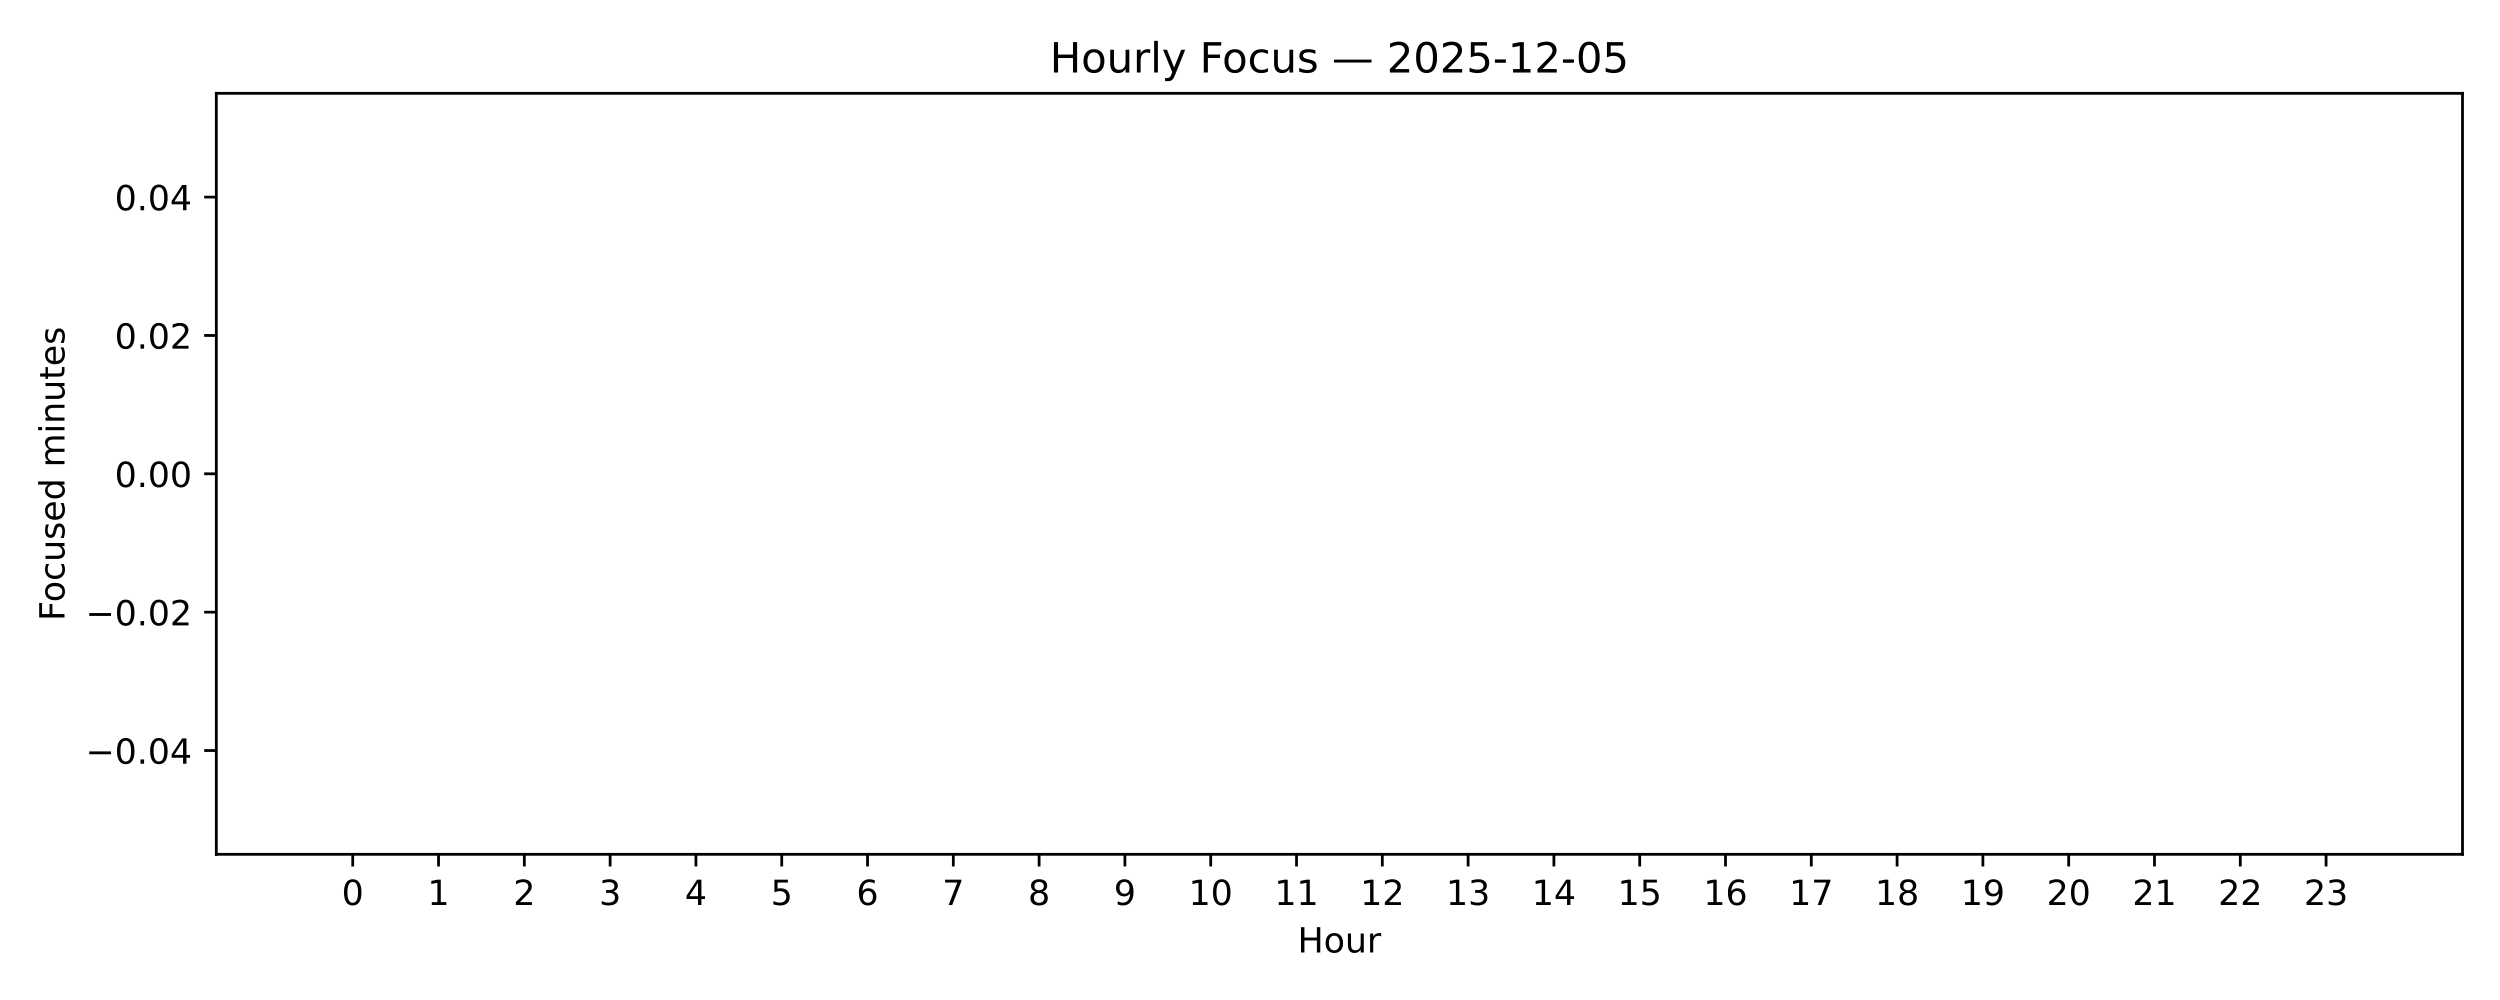
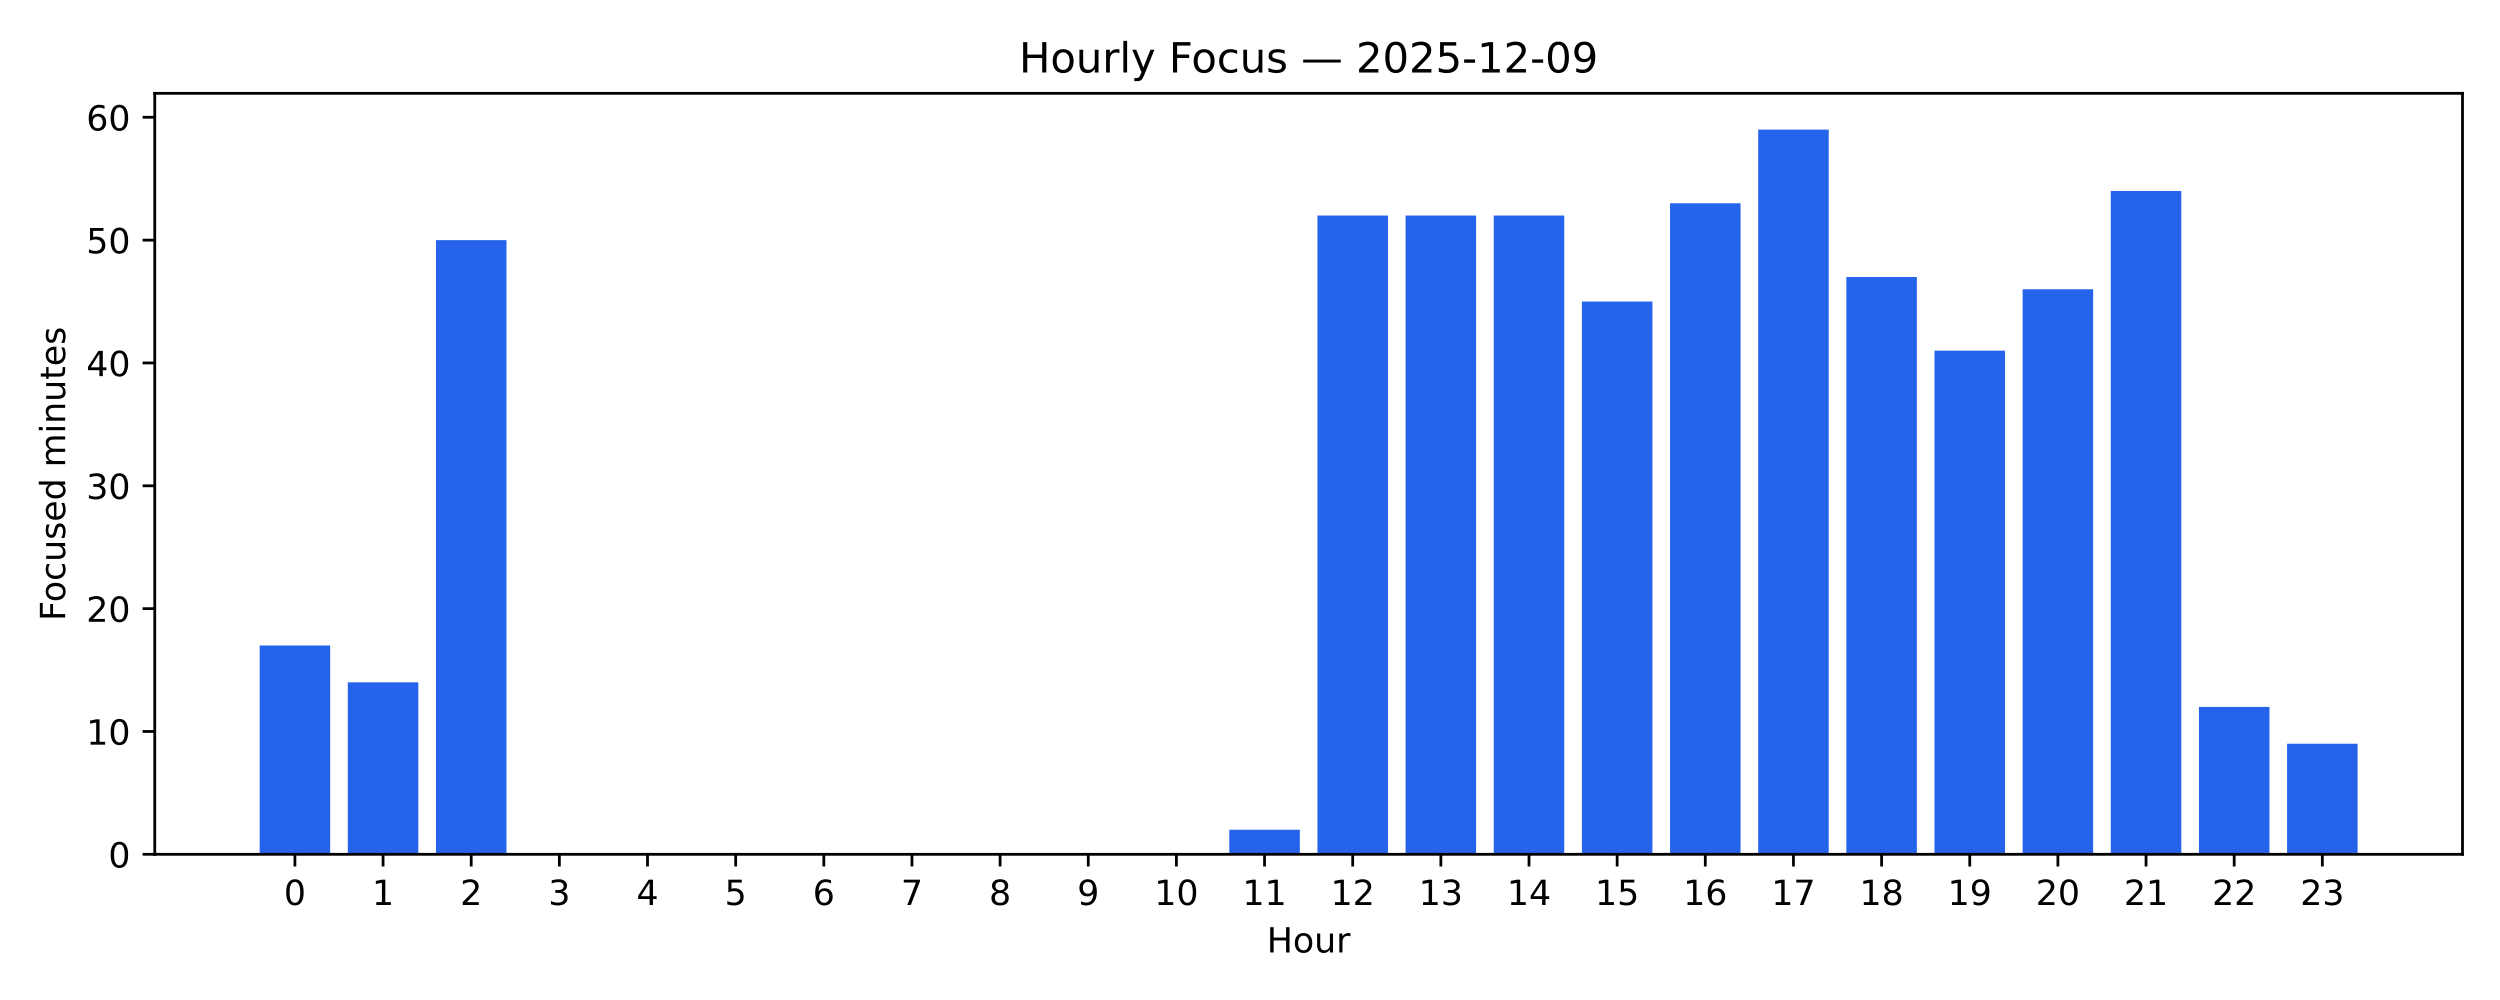
<svg xmlns="http://www.w3.org/2000/svg" xmlns:xlink="http://www.w3.org/1999/xlink" width="720pt" height="288pt" viewBox="0 0 720 288" version="1.1">
  <defs>
    <style type="text/css">*{stroke-linejoin: round; stroke-linecap: butt}</style>
  </defs>
  <g id="figure_1">
    <g id="patch_1">
      <path d="M 0 288  L 720 288  L 720 0  L 0 0  z " style="fill: #ffffff" />
    </g>
    <g id="axes_1">
      <g id="patch_2">
-         <path d="M 62.3 246.04  L 709.2 246.04  L 709.2 26.88  L 62.3 26.88  z " style="fill: #ffffff" />
+         <path d="M 44.57 246.04  L 709.2 246.04  L 709.2 26.88  L 44.57 26.88  z " style="fill: #ffffff" />
      </g>
      <g id="patch_3">
-         <path d="M 91.705 136.46  L 111.472 136.46  L 111.472 136.46  L 91.705 136.46  z " clip-path="url(#p90ff93990b)" style="fill: #2563eb" />
+         <path d="M 74.78 246.04  L 95.09 246.04  L 95.09 185.899  L 74.78 185.899  z " clip-path="url(#pcf229ad922)" style="fill: #2563eb" />
      </g>
      <g id="patch_4">
-         <path d="M 116.414 136.46  L 136.182 136.46  L 136.182 136.46  L 116.414 136.46  z " clip-path="url(#p90ff93990b)" style="fill: #2563eb" />
+         <path d="M 100.167 246.04  L 120.477 246.04  L 120.477 196.512  L 100.167 196.512  z " clip-path="url(#pcf229ad922)" style="fill: #2563eb" />
      </g>
      <g id="patch_5">
-         <path d="M 141.124 136.46  L 160.892 136.46  L 160.892 136.46  L 141.124 136.46  z " clip-path="url(#p90ff93990b)" style="fill: #2563eb" />
+         <path d="M 125.554 246.04  L 145.864 246.04  L 145.864 69.155  L 125.554 69.155  z " clip-path="url(#pcf229ad922)" style="fill: #2563eb" />
      </g>
      <g id="patch_6">
-         <path d="M 165.834 136.46  L 185.601 136.46  L 185.601 136.46  L 165.834 136.46  z " clip-path="url(#p90ff93990b)" style="fill: #2563eb" />
+         <path d="M 150.941 246.04  L 171.251 246.04  L 171.251 246.04  L 150.941 246.04  z " clip-path="url(#pcf229ad922)" style="fill: #2563eb" />
      </g>
      <g id="patch_7">
-         <path d="M 190.543 136.46  L 210.311 136.46  L 210.311 136.46  L 190.543 136.46  z " clip-path="url(#p90ff93990b)" style="fill: #2563eb" />
+         <path d="M 176.328 246.04  L 196.638 246.04  L 196.638 246.04  L 176.328 246.04  z " clip-path="url(#pcf229ad922)" style="fill: #2563eb" />
      </g>
      <g id="patch_8">
-         <path d="M 215.253 136.46  L 235.021 136.46  L 235.021 136.46  L 215.253 136.46  z " clip-path="url(#p90ff93990b)" style="fill: #2563eb" />
+         <path d="M 201.715 246.04  L 222.025 246.04  L 222.025 246.04  L 201.715 246.04  z " clip-path="url(#pcf229ad922)" style="fill: #2563eb" />
      </g>
      <g id="patch_9">
-         <path d="M 239.963 136.46  L 259.731 136.46  L 259.731 136.46  L 239.963 136.46  z " clip-path="url(#p90ff93990b)" style="fill: #2563eb" />
+         <path d="M 227.102 246.04  L 247.412 246.04  L 247.412 246.04  L 227.102 246.04  z " clip-path="url(#pcf229ad922)" style="fill: #2563eb" />
      </g>
      <g id="patch_10">
-         <path d="M 264.672 136.46  L 284.44 136.46  L 284.44 136.46  L 264.672 136.46  z " clip-path="url(#p90ff93990b)" style="fill: #2563eb" />
+         <path d="M 252.489 246.04  L 272.799 246.04  L 272.799 246.04  L 252.489 246.04  z " clip-path="url(#pcf229ad922)" style="fill: #2563eb" />
      </g>
      <g id="patch_11">
-         <path d="M 289.382 136.46  L 309.15 136.46  L 309.15 136.46  L 289.382 136.46  z " clip-path="url(#p90ff93990b)" style="fill: #2563eb" />
+         <path d="M 277.876 246.04  L 298.185 246.04  L 298.185 246.04  L 277.876 246.04  z " clip-path="url(#pcf229ad922)" style="fill: #2563eb" />
      </g>
      <g id="patch_12">
-         <path d="M 314.092 136.46  L 333.86 136.46  L 333.86 136.46  L 314.092 136.46  z " clip-path="url(#p90ff93990b)" style="fill: #2563eb" />
+         <path d="M 303.263 246.04  L 323.572 246.04  L 323.572 246.04  L 303.263 246.04  z " clip-path="url(#pcf229ad922)" style="fill: #2563eb" />
      </g>
      <g id="patch_13">
-         <path d="M 338.802 136.46  L 358.569 136.46  L 358.569 136.46  L 338.802 136.46  z " clip-path="url(#p90ff93990b)" style="fill: #2563eb" />
+         <path d="M 328.65 246.04  L 348.959 246.04  L 348.959 246.04  L 328.65 246.04  z " clip-path="url(#pcf229ad922)" style="fill: #2563eb" />
      </g>
      <g id="patch_14">
-         <path d="M 363.511 136.46  L 383.279 136.46  L 383.279 136.46  L 363.511 136.46  z " clip-path="url(#p90ff93990b)" style="fill: #2563eb" />
+         <path d="M 354.037 246.04  L 374.346 246.04  L 374.346 238.965  L 354.037 238.965  z " clip-path="url(#pcf229ad922)" style="fill: #2563eb" />
      </g>
      <g id="patch_15">
-         <path d="M 388.221 136.46  L 407.989 136.46  L 407.989 136.46  L 388.221 136.46  z " clip-path="url(#p90ff93990b)" style="fill: #2563eb" />
+         <path d="M 379.424 246.04  L 399.733 246.04  L 399.733 62.08  L 379.424 62.08  z " clip-path="url(#pcf229ad922)" style="fill: #2563eb" />
      </g>
      <g id="patch_16">
-         <path d="M 412.931 136.46  L 432.698 136.46  L 432.698 136.46  L 412.931 136.46  z " clip-path="url(#p90ff93990b)" style="fill: #2563eb" />
+         <path d="M 404.811 246.04  L 425.12 246.04  L 425.12 62.08  L 404.811 62.08  z " clip-path="url(#pcf229ad922)" style="fill: #2563eb" />
      </g>
      <g id="patch_17">
-         <path d="M 437.64 136.46  L 457.408 136.46  L 457.408 136.46  L 437.64 136.46  z " clip-path="url(#p90ff93990b)" style="fill: #2563eb" />
+         <path d="M 430.198 246.04  L 450.507 246.04  L 450.507 62.08  L 430.198 62.08  z " clip-path="url(#pcf229ad922)" style="fill: #2563eb" />
      </g>
      <g id="patch_18">
-         <path d="M 462.35 136.46  L 482.118 136.46  L 482.118 136.46  L 462.35 136.46  z " clip-path="url(#p90ff93990b)" style="fill: #2563eb" />
+         <path d="M 455.585 246.04  L 475.894 246.04  L 475.894 86.844  L 455.585 86.844  z " clip-path="url(#pcf229ad922)" style="fill: #2563eb" />
      </g>
      <g id="patch_19">
-         <path d="M 487.06 136.46  L 506.828 136.46  L 506.828 136.46  L 487.06 136.46  z " clip-path="url(#p90ff93990b)" style="fill: #2563eb" />
+         <path d="M 480.971 246.04  L 501.281 246.04  L 501.281 58.542  L 480.971 58.542  z " clip-path="url(#pcf229ad922)" style="fill: #2563eb" />
      </g>
      <g id="patch_20">
-         <path d="M 511.769 136.46  L 531.537 136.46  L 531.537 136.46  L 511.769 136.46  z " clip-path="url(#p90ff93990b)" style="fill: #2563eb" />
+         <path d="M 506.358 246.04  L 526.668 246.04  L 526.668 37.316  L 506.358 37.316  z " clip-path="url(#pcf229ad922)" style="fill: #2563eb" />
      </g>
      <g id="patch_21">
-         <path d="M 536.479 136.46  L 556.247 136.46  L 556.247 136.46  L 536.479 136.46  z " clip-path="url(#p90ff93990b)" style="fill: #2563eb" />
+         <path d="M 531.745 246.04  L 552.055 246.04  L 552.055 79.768  L 531.745 79.768  z " clip-path="url(#pcf229ad922)" style="fill: #2563eb" />
      </g>
      <g id="patch_22">
-         <path d="M 561.189 136.46  L 580.957 136.46  L 580.957 136.46  L 561.189 136.46  z " clip-path="url(#p90ff93990b)" style="fill: #2563eb" />
+         <path d="M 557.132 246.04  L 577.442 246.04  L 577.442 100.995  L 557.132 100.995  z " clip-path="url(#pcf229ad922)" style="fill: #2563eb" />
      </g>
      <g id="patch_23">
-         <path d="M 585.899 136.46  L 605.666 136.46  L 605.666 136.46  L 585.899 136.46  z " clip-path="url(#p90ff93990b)" style="fill: #2563eb" />
+         <path d="M 582.519 246.04  L 602.829 246.04  L 602.829 83.306  L 582.519 83.306  z " clip-path="url(#pcf229ad922)" style="fill: #2563eb" />
      </g>
      <g id="patch_24">
-         <path d="M 610.608 136.46  L 630.376 136.46  L 630.376 136.46  L 610.608 136.46  z " clip-path="url(#p90ff93990b)" style="fill: #2563eb" />
+         <path d="M 607.906 246.04  L 628.216 246.04  L 628.216 55.005  L 607.906 55.005  z " clip-path="url(#pcf229ad922)" style="fill: #2563eb" />
      </g>
      <g id="patch_25">
-         <path d="M 635.318 136.46  L 655.086 136.46  L 655.086 136.46  L 635.318 136.46  z " clip-path="url(#p90ff93990b)" style="fill: #2563eb" />
+         <path d="M 633.293 246.04  L 653.603 246.04  L 653.603 203.588  L 633.293 203.588  z " clip-path="url(#pcf229ad922)" style="fill: #2563eb" />
      </g>
      <g id="patch_26">
-         <path d="M 660.028 136.46  L 679.795 136.46  L 679.795 136.46  L 660.028 136.46  z " clip-path="url(#p90ff93990b)" style="fill: #2563eb" />
+         <path d="M 658.68 246.04  L 678.99 246.04  L 678.99 214.201  L 658.68 214.201  z " clip-path="url(#pcf229ad922)" style="fill: #2563eb" />
      </g>
      <g id="matplotlib.axis_1">
        <g id="xtick_1">
          <g id="line2d_1">
            <defs>
-               <path id="m858b414c72" d="M 0 0  L 0 3.5  " style="stroke: #000000; stroke-width: 0.8" />
+               <path id="mee45672555" d="M 0 0  L 0 3.5  " style="stroke: #000000; stroke-width: 0.8" />
            </defs>
            <g>
-               <use xlink:href="#m858b414c72" x="101.588" y="246.04" style="stroke: #000000; stroke-width: 0.8" />
+               <use xlink:href="#mee45672555" x="84.935" y="246.04" style="stroke: #000000; stroke-width: 0.8" />
            </g>
          </g>
          <g id="text_1">
-             <g transform="translate(98.40718 260.6384) scale(0.1 -0.1)">
+             <g transform="translate(81.75398 260.6384) scale(0.1 -0.1)">
              <defs>
                <path id="DejaVuSans-30" d="M 2034 4250  Q 1547 4250 1301 3770  Q 1056 3291 1056 2328  Q 1056 1369 1301 889  Q 1547 409 2034 409  Q 2525 409 2770 889  Q 3016 1369 3016 2328  Q 3016 3291 2770 3770  Q 2525 4250 2034 4250  z M 2034 4750  Q 2819 4750 3233 4129  Q 3647 3509 3647 2328  Q 3647 1150 3233 529  Q 2819 -91 2034 -91  Q 1250 -91 836 529  Q 422 1150 422 2328  Q 422 3509 836 4129  Q 1250 4750 2034 4750  z " transform="scale(0.015625)" />
              </defs>
              <use xlink:href="#DejaVuSans-30" />
            </g>
          </g>
        </g>
        <g id="xtick_2">
          <g id="line2d_2">
            <g>
-               <use xlink:href="#m858b414c72" x="126.298" y="246.04" style="stroke: #000000; stroke-width: 0.8" />
+               <use xlink:href="#mee45672555" x="110.322" y="246.04" style="stroke: #000000; stroke-width: 0.8" />
            </g>
          </g>
          <g id="text_2">
-             <g transform="translate(123.1169 260.6384) scale(0.1 -0.1)">
+             <g transform="translate(107.1409 260.6384) scale(0.1 -0.1)">
              <defs>
                <path id="DejaVuSans-31" d="M 794 531  L 1825 531  L 1825 4091  L 703 3866  L 703 4441  L 1819 4666  L 2450 4666  L 2450 531  L 3481 531  L 3481 0  L 794 0  L 794 531  z " transform="scale(0.015625)" />
              </defs>
              <use xlink:href="#DejaVuSans-31" />
            </g>
          </g>
        </g>
        <g id="xtick_3">
          <g id="line2d_3">
            <g>
-               <use xlink:href="#m858b414c72" x="151.008" y="246.04" style="stroke: #000000; stroke-width: 0.8" />
+               <use xlink:href="#mee45672555" x="135.709" y="246.04" style="stroke: #000000; stroke-width: 0.8" />
            </g>
          </g>
          <g id="text_3">
-             <g transform="translate(147.8266 260.6384) scale(0.1 -0.1)">
+             <g transform="translate(132.5279 260.6384) scale(0.1 -0.1)">
              <defs>
                <path id="DejaVuSans-32" d="M 1228 531  L 3431 531  L 3431 0  L 469 0  L 469 531  Q 828 903 1448 1529  Q 2069 2156 2228 2338  Q 2531 2678 2651 2914  Q 2772 3150 2772 3378  Q 2772 3750 2511 3984  Q 2250 4219 1831 4219  Q 1534 4219 1204 4116  Q 875 4013 500 3803  L 500 4441  Q 881 4594 1212 4672  Q 1544 4750 1819 4750  Q 2544 4750 2975 4387  Q 3406 4025 3406 3419  Q 3406 3131 3298 2873  Q 3191 2616 2906 2266  Q 2828 2175 2409 1742  Q 1991 1309 1228 531  z " transform="scale(0.015625)" />
              </defs>
              <use xlink:href="#DejaVuSans-32" />
            </g>
          </g>
        </g>
        <g id="xtick_4">
          <g id="line2d_4">
            <g>
-               <use xlink:href="#m858b414c72" x="175.718" y="246.04" style="stroke: #000000; stroke-width: 0.8" />
+               <use xlink:href="#mee45672555" x="161.096" y="246.04" style="stroke: #000000; stroke-width: 0.8" />
            </g>
          </g>
          <g id="text_4">
-             <g transform="translate(172.5363 260.6384) scale(0.1 -0.1)">
+             <g transform="translate(157.9148 260.6384) scale(0.1 -0.1)">
              <defs>
                <path id="DejaVuSans-33" d="M 2597 2516  Q 3050 2419 3304 2112  Q 3559 1806 3559 1356  Q 3559 666 3084 287  Q 2609 -91 1734 -91  Q 1441 -91 1130 -33  Q 819 25 488 141  L 488 750  Q 750 597 1062 519  Q 1375 441 1716 441  Q 2309 441 2620 675  Q 2931 909 2931 1356  Q 2931 1769 2642 2001  Q 2353 2234 1838 2234  L 1294 2234  L 1294 2753  L 1863 2753  Q 2328 2753 2575 2939  Q 2822 3125 2822 3475  Q 2822 3834 2567 4026  Q 2313 4219 1838 4219  Q 1578 4219 1281 4162  Q 984 4106 628 3988  L 628 4550  Q 988 4650 1302 4700  Q 1616 4750 1894 4750  Q 2613 4750 3031 4423  Q 3450 4097 3450 3541  Q 3450 3153 3228 2886  Q 3006 2619 2597 2516  z " transform="scale(0.015625)" />
              </defs>
              <use xlink:href="#DejaVuSans-33" />
            </g>
          </g>
        </g>
        <g id="xtick_5">
          <g id="line2d_5">
            <g>
-               <use xlink:href="#m858b414c72" x="200.427" y="246.04" style="stroke: #000000; stroke-width: 0.8" />
+               <use xlink:href="#mee45672555" x="186.483" y="246.04" style="stroke: #000000; stroke-width: 0.8" />
            </g>
          </g>
          <g id="text_5">
-             <g transform="translate(197.246 260.6384) scale(0.1 -0.1)">
+             <g transform="translate(183.3017 260.6384) scale(0.1 -0.1)">
              <defs>
                <path id="DejaVuSans-34" d="M 2419 4116  L 825 1625  L 2419 1625  L 2419 4116  z M 2253 4666  L 3047 4666  L 3047 1625  L 3713 1625  L 3713 1100  L 3047 1100  L 3047 0  L 2419 0  L 2419 1100  L 313 1100  L 313 1709  L 2253 4666  z " transform="scale(0.015625)" />
              </defs>
              <use xlink:href="#DejaVuSans-34" />
            </g>
          </g>
        </g>
        <g id="xtick_6">
          <g id="line2d_6">
            <g>
-               <use xlink:href="#m858b414c72" x="225.137" y="246.04" style="stroke: #000000; stroke-width: 0.8" />
+               <use xlink:href="#mee45672555" x="211.87" y="246.04" style="stroke: #000000; stroke-width: 0.8" />
            </g>
          </g>
          <g id="text_6">
-             <g transform="translate(221.9557 260.6384) scale(0.1 -0.1)">
+             <g transform="translate(208.6887 260.6384) scale(0.1 -0.1)">
              <defs>
                <path id="DejaVuSans-35" d="M 691 4666  L 3169 4666  L 3169 4134  L 1269 4134  L 1269 2991  Q 1406 3038 1543 3061  Q 1681 3084 1819 3084  Q 2600 3084 3056 2656  Q 3513 2228 3513 1497  Q 3513 744 3044 326  Q 2575 -91 1722 -91  Q 1428 -91 1123 -41  Q 819 9 494 109  L 494 744  Q 775 591 1075 516  Q 1375 441 1709 441  Q 2250 441 2565 725  Q 2881 1009 2881 1497  Q 2881 1984 2565 2268  Q 2250 2553 1709 2553  Q 1456 2553 1204 2497  Q 953 2441 691 2322  L 691 4666  z " transform="scale(0.015625)" />
              </defs>
              <use xlink:href="#DejaVuSans-35" />
            </g>
          </g>
        </g>
        <g id="xtick_7">
          <g id="line2d_7">
            <g>
-               <use xlink:href="#m858b414c72" x="249.847" y="246.04" style="stroke: #000000; stroke-width: 0.8" />
+               <use xlink:href="#mee45672555" x="237.257" y="246.04" style="stroke: #000000; stroke-width: 0.8" />
            </g>
          </g>
          <g id="text_7">
-             <g transform="translate(246.6654 260.6384) scale(0.1 -0.1)">
+             <g transform="translate(234.0756 260.6384) scale(0.1 -0.1)">
              <defs>
                <path id="DejaVuSans-36" d="M 2113 2584  Q 1688 2584 1439 2293  Q 1191 2003 1191 1497  Q 1191 994 1439 701  Q 1688 409 2113 409  Q 2538 409 2786 701  Q 3034 994 3034 1497  Q 3034 2003 2786 2293  Q 2538 2584 2113 2584  z M 3366 4563  L 3366 3988  Q 3128 4100 2886 4159  Q 2644 4219 2406 4219  Q 1781 4219 1451 3797  Q 1122 3375 1075 2522  Q 1259 2794 1537 2939  Q 1816 3084 2150 3084  Q 2853 3084 3261 2657  Q 3669 2231 3669 1497  Q 3669 778 3244 343  Q 2819 -91 2113 -91  Q 1303 -91 875 529  Q 447 1150 447 2328  Q 447 3434 972 4092  Q 1497 4750 2381 4750  Q 2619 4750 2861 4703  Q 3103 4656 3366 4563  z " transform="scale(0.015625)" />
              </defs>
              <use xlink:href="#DejaVuSans-36" />
            </g>
          </g>
        </g>
        <g id="xtick_8">
          <g id="line2d_8">
            <g>
-               <use xlink:href="#m858b414c72" x="274.556" y="246.04" style="stroke: #000000; stroke-width: 0.8" />
+               <use xlink:href="#mee45672555" x="262.644" y="246.04" style="stroke: #000000; stroke-width: 0.8" />
            </g>
          </g>
          <g id="text_8">
-             <g transform="translate(271.3751 260.6384) scale(0.1 -0.1)">
+             <g transform="translate(259.4625 260.6384) scale(0.1 -0.1)">
              <defs>
                <path id="DejaVuSans-37" d="M 525 4666  L 3525 4666  L 3525 4397  L 1831 0  L 1172 0  L 2766 4134  L 525 4134  L 525 4666  z " transform="scale(0.015625)" />
              </defs>
              <use xlink:href="#DejaVuSans-37" />
            </g>
          </g>
        </g>
        <g id="xtick_9">
          <g id="line2d_9">
            <g>
-               <use xlink:href="#m858b414c72" x="299.266" y="246.04" style="stroke: #000000; stroke-width: 0.8" />
+               <use xlink:href="#mee45672555" x="288.031" y="246.04" style="stroke: #000000; stroke-width: 0.8" />
            </g>
          </g>
          <g id="text_9">
-             <g transform="translate(296.0848 260.6384) scale(0.1 -0.1)">
+             <g transform="translate(284.8495 260.6384) scale(0.1 -0.1)">
              <defs>
                <path id="DejaVuSans-38" d="M 2034 2216  Q 1584 2216 1326 1975  Q 1069 1734 1069 1313  Q 1069 891 1326 650  Q 1584 409 2034 409  Q 2484 409 2743 651  Q 3003 894 3003 1313  Q 3003 1734 2745 1975  Q 2488 2216 2034 2216  z M 1403 2484  Q 997 2584 770 2862  Q 544 3141 544 3541  Q 544 4100 942 4425  Q 1341 4750 2034 4750  Q 2731 4750 3128 4425  Q 3525 4100 3525 3541  Q 3525 3141 3298 2862  Q 3072 2584 2669 2484  Q 3125 2378 3379 2068  Q 3634 1759 3634 1313  Q 3634 634 3220 271  Q 2806 -91 2034 -91  Q 1263 -91 848 271  Q 434 634 434 1313  Q 434 1759 690 2068  Q 947 2378 1403 2484  z M 1172 3481  Q 1172 3119 1398 2916  Q 1625 2713 2034 2713  Q 2441 2713 2670 2916  Q 2900 3119 2900 3481  Q 2900 3844 2670 4047  Q 2441 4250 2034 4250  Q 1625 4250 1398 4047  Q 1172 3844 1172 3481  z " transform="scale(0.015625)" />
              </defs>
              <use xlink:href="#DejaVuSans-38" />
            </g>
          </g>
        </g>
        <g id="xtick_10">
          <g id="line2d_10">
            <g>
-               <use xlink:href="#m858b414c72" x="323.976" y="246.04" style="stroke: #000000; stroke-width: 0.8" />
+               <use xlink:href="#mee45672555" x="313.418" y="246.04" style="stroke: #000000; stroke-width: 0.8" />
            </g>
          </g>
          <g id="text_10">
-             <g transform="translate(320.7945 260.6384) scale(0.1 -0.1)">
+             <g transform="translate(310.2364 260.6384) scale(0.1 -0.1)">
              <defs>
                <path id="DejaVuSans-39" d="M 703 97  L 703 672  Q 941 559 1184 500  Q 1428 441 1663 441  Q 2288 441 2617 861  Q 2947 1281 2994 2138  Q 2813 1869 2534 1725  Q 2256 1581 1919 1581  Q 1219 1581 811 2004  Q 403 2428 403 3163  Q 403 3881 828 4315  Q 1253 4750 1959 4750  Q 2769 4750 3195 4129  Q 3622 3509 3622 2328  Q 3622 1225 3098 567  Q 2575 -91 1691 -91  Q 1453 -91 1209 -44  Q 966 3 703 97  z M 1959 2075  Q 2384 2075 2632 2365  Q 2881 2656 2881 3163  Q 2881 3666 2632 3958  Q 2384 4250 1959 4250  Q 1534 4250 1286 3958  Q 1038 3666 1038 3163  Q 1038 2656 1286 2365  Q 1534 2075 1959 2075  z " transform="scale(0.015625)" />
              </defs>
              <use xlink:href="#DejaVuSans-39" />
            </g>
          </g>
        </g>
        <g id="xtick_11">
          <g id="line2d_11">
            <g>
-               <use xlink:href="#m858b414c72" x="348.685" y="246.04" style="stroke: #000000; stroke-width: 0.8" />
+               <use xlink:href="#mee45672555" x="338.805" y="246.04" style="stroke: #000000; stroke-width: 0.8" />
            </g>
          </g>
          <g id="text_11">
-             <g transform="translate(342.3229 260.6384) scale(0.1 -0.1)">
+             <g transform="translate(332.4421 260.6384) scale(0.1 -0.1)">
              <use xlink:href="#DejaVuSans-31" />
              <use xlink:href="#DejaVuSans-30" transform="translate(63.62305 0)" />
            </g>
          </g>
        </g>
        <g id="xtick_12">
          <g id="line2d_12">
            <g>
-               <use xlink:href="#m858b414c72" x="373.395" y="246.04" style="stroke: #000000; stroke-width: 0.8" />
+               <use xlink:href="#mee45672555" x="364.192" y="246.04" style="stroke: #000000; stroke-width: 0.8" />
            </g>
          </g>
          <g id="text_12">
-             <g transform="translate(367.0326 260.6384) scale(0.1 -0.1)">
+             <g transform="translate(357.829 260.6384) scale(0.1 -0.1)">
              <use xlink:href="#DejaVuSans-31" />
              <use xlink:href="#DejaVuSans-31" transform="translate(63.62305 0)" />
            </g>
          </g>
        </g>
        <g id="xtick_13">
          <g id="line2d_13">
            <g>
-               <use xlink:href="#m858b414c72" x="398.105" y="246.04" style="stroke: #000000; stroke-width: 0.8" />
+               <use xlink:href="#mee45672555" x="389.578" y="246.04" style="stroke: #000000; stroke-width: 0.8" />
            </g>
          </g>
          <g id="text_13">
-             <g transform="translate(391.7424 260.6384) scale(0.1 -0.1)">
+             <g transform="translate(383.216 260.6384) scale(0.1 -0.1)">
              <use xlink:href="#DejaVuSans-31" />
              <use xlink:href="#DejaVuSans-32" transform="translate(63.62305 0)" />
            </g>
          </g>
        </g>
        <g id="xtick_14">
          <g id="line2d_14">
            <g>
-               <use xlink:href="#m858b414c72" x="422.815" y="246.04" style="stroke: #000000; stroke-width: 0.8" />
+               <use xlink:href="#mee45672555" x="414.965" y="246.04" style="stroke: #000000; stroke-width: 0.8" />
            </g>
          </g>
          <g id="text_14">
-             <g transform="translate(416.4521 260.6384) scale(0.1 -0.1)">
+             <g transform="translate(408.6029 260.6384) scale(0.1 -0.1)">
              <use xlink:href="#DejaVuSans-31" />
              <use xlink:href="#DejaVuSans-33" transform="translate(63.62305 0)" />
            </g>
          </g>
        </g>
        <g id="xtick_15">
          <g id="line2d_15">
            <g>
-               <use xlink:href="#m858b414c72" x="447.524" y="246.04" style="stroke: #000000; stroke-width: 0.8" />
+               <use xlink:href="#mee45672555" x="440.352" y="246.04" style="stroke: #000000; stroke-width: 0.8" />
            </g>
          </g>
          <g id="text_15">
-             <g transform="translate(441.1618 260.6384) scale(0.1 -0.1)">
+             <g transform="translate(433.9898 260.6384) scale(0.1 -0.1)">
              <use xlink:href="#DejaVuSans-31" />
              <use xlink:href="#DejaVuSans-34" transform="translate(63.62305 0)" />
            </g>
          </g>
        </g>
        <g id="xtick_16">
          <g id="line2d_16">
            <g>
-               <use xlink:href="#m858b414c72" x="472.234" y="246.04" style="stroke: #000000; stroke-width: 0.8" />
+               <use xlink:href="#mee45672555" x="465.739" y="246.04" style="stroke: #000000; stroke-width: 0.8" />
            </g>
          </g>
          <g id="text_16">
-             <g transform="translate(465.8715 260.6384) scale(0.1 -0.1)">
+             <g transform="translate(459.3768 260.6384) scale(0.1 -0.1)">
              <use xlink:href="#DejaVuSans-31" />
              <use xlink:href="#DejaVuSans-35" transform="translate(63.62305 0)" />
            </g>
          </g>
        </g>
        <g id="xtick_17">
          <g id="line2d_17">
            <g>
-               <use xlink:href="#m858b414c72" x="496.944" y="246.04" style="stroke: #000000; stroke-width: 0.8" />
+               <use xlink:href="#mee45672555" x="491.126" y="246.04" style="stroke: #000000; stroke-width: 0.8" />
            </g>
          </g>
          <g id="text_17">
-             <g transform="translate(490.5812 260.6384) scale(0.1 -0.1)">
+             <g transform="translate(484.7637 260.6384) scale(0.1 -0.1)">
              <use xlink:href="#DejaVuSans-31" />
              <use xlink:href="#DejaVuSans-36" transform="translate(63.62305 0)" />
            </g>
          </g>
        </g>
        <g id="xtick_18">
          <g id="line2d_18">
            <g>
-               <use xlink:href="#m858b414c72" x="521.653" y="246.04" style="stroke: #000000; stroke-width: 0.8" />
+               <use xlink:href="#mee45672555" x="516.513" y="246.04" style="stroke: #000000; stroke-width: 0.8" />
            </g>
          </g>
          <g id="text_18">
-             <g transform="translate(515.2909 260.6384) scale(0.1 -0.1)">
+             <g transform="translate(510.1507 260.6384) scale(0.1 -0.1)">
              <use xlink:href="#DejaVuSans-31" />
              <use xlink:href="#DejaVuSans-37" transform="translate(63.62305 0)" />
            </g>
          </g>
        </g>
        <g id="xtick_19">
          <g id="line2d_19">
            <g>
-               <use xlink:href="#m858b414c72" x="546.363" y="246.04" style="stroke: #000000; stroke-width: 0.8" />
+               <use xlink:href="#mee45672555" x="541.9" y="246.04" style="stroke: #000000; stroke-width: 0.8" />
            </g>
          </g>
          <g id="text_19">
-             <g transform="translate(540.0006 260.6384) scale(0.1 -0.1)">
+             <g transform="translate(535.5376 260.6384) scale(0.1 -0.1)">
              <use xlink:href="#DejaVuSans-31" />
              <use xlink:href="#DejaVuSans-38" transform="translate(63.62305 0)" />
            </g>
          </g>
        </g>
        <g id="xtick_20">
          <g id="line2d_20">
            <g>
-               <use xlink:href="#m858b414c72" x="571.073" y="246.04" style="stroke: #000000; stroke-width: 0.8" />
+               <use xlink:href="#mee45672555" x="567.287" y="246.04" style="stroke: #000000; stroke-width: 0.8" />
            </g>
          </g>
          <g id="text_20">
-             <g transform="translate(564.7103 260.6384) scale(0.1 -0.1)">
+             <g transform="translate(560.9245 260.6384) scale(0.1 -0.1)">
              <use xlink:href="#DejaVuSans-31" />
              <use xlink:href="#DejaVuSans-39" transform="translate(63.62305 0)" />
            </g>
          </g>
        </g>
        <g id="xtick_21">
          <g id="line2d_21">
            <g>
-               <use xlink:href="#m858b414c72" x="595.782" y="246.04" style="stroke: #000000; stroke-width: 0.8" />
+               <use xlink:href="#mee45672555" x="592.674" y="246.04" style="stroke: #000000; stroke-width: 0.8" />
            </g>
          </g>
          <g id="text_21">
-             <g transform="translate(589.42 260.6384) scale(0.1 -0.1)">
+             <g transform="translate(586.3115 260.6384) scale(0.1 -0.1)">
              <use xlink:href="#DejaVuSans-32" />
              <use xlink:href="#DejaVuSans-30" transform="translate(63.62305 0)" />
            </g>
          </g>
        </g>
        <g id="xtick_22">
          <g id="line2d_22">
            <g>
-               <use xlink:href="#m858b414c72" x="620.492" y="246.04" style="stroke: #000000; stroke-width: 0.8" />
+               <use xlink:href="#mee45672555" x="618.061" y="246.04" style="stroke: #000000; stroke-width: 0.8" />
            </g>
          </g>
          <g id="text_22">
-             <g transform="translate(614.1297 260.6384) scale(0.1 -0.1)">
+             <g transform="translate(611.6984 260.6384) scale(0.1 -0.1)">
              <use xlink:href="#DejaVuSans-32" />
              <use xlink:href="#DejaVuSans-31" transform="translate(63.62305 0)" />
            </g>
          </g>
        </g>
        <g id="xtick_23">
          <g id="line2d_23">
            <g>
-               <use xlink:href="#m858b414c72" x="645.202" y="246.04" style="stroke: #000000; stroke-width: 0.8" />
+               <use xlink:href="#mee45672555" x="643.448" y="246.04" style="stroke: #000000; stroke-width: 0.8" />
            </g>
          </g>
          <g id="text_23">
-             <g transform="translate(638.8394 260.6384) scale(0.1 -0.1)">
+             <g transform="translate(637.0853 260.6384) scale(0.1 -0.1)">
              <use xlink:href="#DejaVuSans-32" />
              <use xlink:href="#DejaVuSans-32" transform="translate(63.62305 0)" />
            </g>
          </g>
        </g>
        <g id="xtick_24">
          <g id="line2d_24">
            <g>
-               <use xlink:href="#m858b414c72" x="669.912" y="246.04" style="stroke: #000000; stroke-width: 0.8" />
+               <use xlink:href="#mee45672555" x="668.835" y="246.04" style="stroke: #000000; stroke-width: 0.8" />
            </g>
          </g>
          <g id="text_24">
-             <g transform="translate(663.5491 260.6384) scale(0.1 -0.1)">
+             <g transform="translate(662.4723 260.6384) scale(0.1 -0.1)">
              <use xlink:href="#DejaVuSans-32" />
              <use xlink:href="#DejaVuSans-33" transform="translate(63.62305 0)" />
            </g>
          </g>
        </g>
        <g id="text_25">
-           <g transform="translate(373.7063 274.3166) scale(0.1 -0.1)">
+           <g transform="translate(364.8413 274.3166) scale(0.1 -0.1)">
            <defs>
              <path id="DejaVuSans-48" d="M 628 4666  L 1259 4666  L 1259 2753  L 3553 2753  L 3553 4666  L 4184 4666  L 4184 0  L 3553 0  L 3553 2222  L 1259 2222  L 1259 0  L 628 0  L 628 4666  z " transform="scale(0.015625)" />
              <path id="DejaVuSans-6f" d="M 1959 3097  Q 1497 3097 1228 2736  Q 959 2375 959 1747  Q 959 1119 1226 758  Q 1494 397 1959 397  Q 2419 397 2687 759  Q 2956 1122 2956 1747  Q 2956 2369 2687 2733  Q 2419 3097 1959 3097  z M 1959 3584  Q 2709 3584 3137 3096  Q 3566 2609 3566 1747  Q 3566 888 3137 398  Q 2709 -91 1959 -91  Q 1206 -91 779 398  Q 353 888 353 1747  Q 353 2609 779 3096  Q 1206 3584 1959 3584  z " transform="scale(0.015625)" />
              <path id="DejaVuSans-75" d="M 544 1381  L 544 3500  L 1119 3500  L 1119 1403  Q 1119 906 1312 657  Q 1506 409 1894 409  Q 2359 409 2629 706  Q 2900 1003 2900 1516  L 2900 3500  L 3475 3500  L 3475 0  L 2900 0  L 2900 538  Q 2691 219 2414 64  Q 2138 -91 1772 -91  Q 1169 -91 856 284  Q 544 659 544 1381  z M 1991 3584  L 1991 3584  z " transform="scale(0.015625)" />
              <path id="DejaVuSans-72" d="M 2631 2963  Q 2534 3019 2420 3045  Q 2306 3072 2169 3072  Q 1681 3072 1420 2755  Q 1159 2438 1159 1844  L 1159 0  L 581 0  L 581 3500  L 1159 3500  L 1159 2956  Q 1341 3275 1631 3429  Q 1922 3584 2338 3584  Q 2397 3584 2469 3576  Q 2541 3569 2628 3553  L 2631 2963  z " transform="scale(0.015625)" />
            </defs>
            <use xlink:href="#DejaVuSans-48" />
            <use xlink:href="#DejaVuSans-6f" transform="translate(75.19531 0)" />
            <use xlink:href="#DejaVuSans-75" transform="translate(136.377 0)" />
            <use xlink:href="#DejaVuSans-72" transform="translate(199.7559 0)" />
          </g>
        </g>
      </g>
      <g id="matplotlib.axis_2">
        <g id="ytick_1">
          <g id="line2d_25">
            <defs>
-               <path id="m9d7ffb477a" d="M 0 0  L -3.5 0  " style="stroke: #000000; stroke-width: 0.8" />
+               <path id="m43ff240f49" d="M 0 0  L -3.5 0  " style="stroke: #000000; stroke-width: 0.8" />
            </defs>
            <g>
-               <use xlink:href="#m9d7ffb477a" x="62.3" y="216.155" style="stroke: #000000; stroke-width: 0.8" />
+               <use xlink:href="#m43ff240f49" x="44.57" y="246.04" style="stroke: #000000; stroke-width: 0.8" />
            </g>
          </g>
          <g id="text_26">
-             <g transform="translate(24.65469 219.9538) scale(0.1 -0.1)">
-               <defs>
-                 <path id="DejaVuSans-2212" d="M 678 2272  L 4684 2272  L 4684 1741  L 678 1741  L 678 2272  z " transform="scale(0.015625)" />
-                 <path id="DejaVuSans-2e" d="M 684 794  L 1344 794  L 1344 0  L 684 0  L 684 794  z " transform="scale(0.015625)" />
-               </defs>
-               <use xlink:href="#DejaVuSans-2212" />
-               <use xlink:href="#DejaVuSans-30" transform="translate(83.78906 0)" />
-               <use xlink:href="#DejaVuSans-2e" transform="translate(147.4121 0)" />
-               <use xlink:href="#DejaVuSans-30" transform="translate(179.1992 0)" />
-               <use xlink:href="#DejaVuSans-34" transform="translate(242.8223 0)" />
+             <g transform="translate(31.2075 249.8392) scale(0.1 -0.1)">
+               <use xlink:href="#DejaVuSans-30" />
            </g>
          </g>
        </g>
        <g id="ytick_2">
          <g id="line2d_26">
            <g>
-               <use xlink:href="#m9d7ffb477a" x="62.3" y="176.307" style="stroke: #000000; stroke-width: 0.8" />
+               <use xlink:href="#m43ff240f49" x="44.57" y="210.663" style="stroke: #000000; stroke-width: 0.8" />
            </g>
          </g>
          <g id="text_27">
-             <g transform="translate(24.65469 180.1065) scale(0.1 -0.1)">
-               <use xlink:href="#DejaVuSans-2212" />
-               <use xlink:href="#DejaVuSans-30" transform="translate(83.78906 0)" />
-               <use xlink:href="#DejaVuSans-2e" transform="translate(147.4121 0)" />
-               <use xlink:href="#DejaVuSans-30" transform="translate(179.1992 0)" />
-               <use xlink:href="#DejaVuSans-32" transform="translate(242.8223 0)" />
+             <g transform="translate(24.845 214.4623) scale(0.1 -0.1)">
+               <use xlink:href="#DejaVuSans-31" />
+               <use xlink:href="#DejaVuSans-30" transform="translate(63.62305 0)" />
            </g>
          </g>
        </g>
        <g id="ytick_3">
          <g id="line2d_27">
            <g>
-               <use xlink:href="#m9d7ffb477a" x="62.3" y="136.46" style="stroke: #000000; stroke-width: 0.8" />
+               <use xlink:href="#m43ff240f49" x="44.57" y="175.286" style="stroke: #000000; stroke-width: 0.8" />
            </g>
          </g>
          <g id="text_28">
-             <g transform="translate(33.03437 140.2592) scale(0.1 -0.1)">
-               <use xlink:href="#DejaVuSans-30" />
-               <use xlink:href="#DejaVuSans-2e" transform="translate(63.62305 0)" />
-               <use xlink:href="#DejaVuSans-30" transform="translate(95.41016 0)" />
-               <use xlink:href="#DejaVuSans-30" transform="translate(159.0332 0)" />
+             <g transform="translate(24.845 179.0854) scale(0.1 -0.1)">
+               <use xlink:href="#DejaVuSans-32" />
+               <use xlink:href="#DejaVuSans-30" transform="translate(63.62305 0)" />
            </g>
          </g>
        </g>
        <g id="ytick_4">
          <g id="line2d_28">
            <g>
-               <use xlink:href="#m9d7ffb477a" x="62.3" y="96.613" style="stroke: #000000; stroke-width: 0.8" />
+               <use xlink:href="#m43ff240f49" x="44.57" y="139.909" style="stroke: #000000; stroke-width: 0.8" />
            </g>
          </g>
          <g id="text_29">
-             <g transform="translate(33.03437 100.4119) scale(0.1 -0.1)">
-               <use xlink:href="#DejaVuSans-30" />
-               <use xlink:href="#DejaVuSans-2e" transform="translate(63.62305 0)" />
-               <use xlink:href="#DejaVuSans-30" transform="translate(95.41016 0)" />
-               <use xlink:href="#DejaVuSans-32" transform="translate(159.0332 0)" />
+             <g transform="translate(24.845 143.7085) scale(0.1 -0.1)">
+               <use xlink:href="#DejaVuSans-33" />
+               <use xlink:href="#DejaVuSans-30" transform="translate(63.62305 0)" />
            </g>
          </g>
        </g>
        <g id="ytick_5">
          <g id="line2d_29">
            <g>
-               <use xlink:href="#m9d7ffb477a" x="62.3" y="56.765" style="stroke: #000000; stroke-width: 0.8" />
+               <use xlink:href="#m43ff240f49" x="44.57" y="104.532" style="stroke: #000000; stroke-width: 0.8" />
            </g>
          </g>
          <g id="text_30">
-             <g transform="translate(33.03437 60.56467) scale(0.1 -0.1)">
-               <use xlink:href="#DejaVuSans-30" />
-               <use xlink:href="#DejaVuSans-2e" transform="translate(63.62305 0)" />
-               <use xlink:href="#DejaVuSans-30" transform="translate(95.41016 0)" />
-               <use xlink:href="#DejaVuSans-34" transform="translate(159.0332 0)" />
-             </g>
-           </g>
-         </g>
-         <g id="text_31">
-           <g transform="translate(18.575 178.8147) rotate(-90) scale(0.1 -0.1)">
+             <g transform="translate(24.845 108.3316) scale(0.1 -0.1)">
+               <use xlink:href="#DejaVuSans-34" />
+               <use xlink:href="#DejaVuSans-30" transform="translate(63.62305 0)" />
+             </g>
+           </g>
+         </g>
+         <g id="ytick_6">
+           <g id="line2d_30">
+             <g>
+               <use xlink:href="#m43ff240f49" x="44.57" y="69.155" style="stroke: #000000; stroke-width: 0.8" />
+             </g>
+           </g>
+           <g id="text_31">
+             <g transform="translate(24.845 72.95463) scale(0.1 -0.1)">
+               <use xlink:href="#DejaVuSans-35" />
+               <use xlink:href="#DejaVuSans-30" transform="translate(63.62305 0)" />
+             </g>
+           </g>
+         </g>
+         <g id="ytick_7">
+           <g id="line2d_31">
+             <g>
+               <use xlink:href="#m43ff240f49" x="44.57" y="33.778" style="stroke: #000000; stroke-width: 0.8" />
+             </g>
+           </g>
+           <g id="text_32">
+             <g transform="translate(24.845 37.57772) scale(0.1 -0.1)">
+               <use xlink:href="#DejaVuSans-36" />
+               <use xlink:href="#DejaVuSans-30" transform="translate(63.62305 0)" />
+             </g>
+           </g>
+         </g>
+         <g id="text_33">
+           <g transform="translate(18.76531 178.8147) rotate(-90) scale(0.1 -0.1)">
            <defs>
              <path id="DejaVuSans-46" d="M 628 4666  L 3309 4666  L 3309 4134  L 1259 4134  L 1259 2759  L 3109 2759  L 3109 2228  L 1259 2228  L 1259 0  L 628 0  L 628 4666  z " transform="scale(0.015625)" />
              <path id="DejaVuSans-63" d="M 3122 3366  L 3122 2828  Q 2878 2963 2633 3030  Q 2388 3097 2138 3097  Q 1578 3097 1268 2742  Q 959 2388 959 1747  Q 959 1106 1268 751  Q 1578 397 2138 397  Q 2388 397 2633 464  Q 2878 531 3122 666  L 3122 134  Q 2881 22 2623 -34  Q 2366 -91 2075 -91  Q 1284 -91 818 406  Q 353 903 353 1747  Q 353 2603 823 3093  Q 1294 3584 2113 3584  Q 2378 3584 2631 3529  Q 2884 3475 3122 3366  z " transform="scale(0.015625)" />
              <path id="DejaVuSans-73" d="M 2834 3397  L 2834 2853  Q 2591 2978 2328 3040  Q 2066 3103 1784 3103  Q 1356 3103 1142 2972  Q 928 2841 928 2578  Q 928 2378 1081 2264  Q 1234 2150 1697 2047  L 1894 2003  Q 2506 1872 2764 1633  Q 3022 1394 3022 966  Q 3022 478 2636 193  Q 2250 -91 1575 -91  Q 1294 -91 989 -36  Q 684 19 347 128  L 347 722  Q 666 556 975 473  Q 1284 391 1588 391  Q 1994 391 2212 530  Q 2431 669 2431 922  Q 2431 1156 2273 1281  Q 2116 1406 1581 1522  L 1381 1569  Q 847 1681 609 1914  Q 372 2147 372 2553  Q 372 3047 722 3315  Q 1072 3584 1716 3584  Q 2034 3584 2315 3537  Q 2597 3491 2834 3397  z " transform="scale(0.015625)" />
              <path id="DejaVuSans-65" d="M 3597 1894  L 3597 1613  L 953 1613  Q 991 1019 1311 708  Q 1631 397 2203 397  Q 2534 397 2845 478  Q 3156 559 3463 722  L 3463 178  Q 3153 47 2828 -22  Q 2503 -91 2169 -91  Q 1331 -91 842 396  Q 353 884 353 1716  Q 353 2575 817 3079  Q 1281 3584 2069 3584  Q 2775 3584 3186 3129  Q 3597 2675 3597 1894  z M 3022 2063  Q 3016 2534 2758 2815  Q 2500 3097 2075 3097  Q 1594 3097 1305 2825  Q 1016 2553 972 2059  L 3022 2063  z " transform="scale(0.015625)" />
              <path id="DejaVuSans-64" d="M 2906 2969  L 2906 4863  L 3481 4863  L 3481 0  L 2906 0  L 2906 525  Q 2725 213 2448 61  Q 2172 -91 1784 -91  Q 1150 -91 751 415  Q 353 922 353 1747  Q 353 2572 751 3078  Q 1150 3584 1784 3584  Q 2172 3584 2448 3432  Q 2725 3281 2906 2969  z M 947 1747  Q 947 1113 1208 752  Q 1469 391 1925 391  Q 2381 391 2643 752  Q 2906 1113 2906 1747  Q 2906 2381 2643 2742  Q 2381 3103 1925 3103  Q 1469 3103 1208 2742  Q 947 2381 947 1747  z " transform="scale(0.015625)" />
              <path id="DejaVuSans-20" transform="scale(0.015625)" />
              <path id="DejaVuSans-6d" d="M 3328 2828  Q 3544 3216 3844 3400  Q 4144 3584 4550 3584  Q 5097 3584 5394 3201  Q 5691 2819 5691 2113  L 5691 0  L 5113 0  L 5113 2094  Q 5113 2597 4934 2840  Q 4756 3084 4391 3084  Q 3944 3084 3684 2787  Q 3425 2491 3425 1978  L 3425 0  L 2847 0  L 2847 2094  Q 2847 2600 2669 2842  Q 2491 3084 2119 3084  Q 1678 3084 1418 2786  Q 1159 2488 1159 1978  L 1159 0  L 581 0  L 581 3500  L 1159 3500  L 1159 2956  Q 1356 3278 1631 3431  Q 1906 3584 2284 3584  Q 2666 3584 2933 3390  Q 3200 3197 3328 2828  z " transform="scale(0.015625)" />
              <path id="DejaVuSans-69" d="M 603 3500  L 1178 3500  L 1178 0  L 603 0  L 603 3500  z M 603 4863  L 1178 4863  L 1178 4134  L 603 4134  L 603 4863  z " transform="scale(0.015625)" />
              <path id="DejaVuSans-6e" d="M 3513 2113  L 3513 0  L 2938 0  L 2938 2094  Q 2938 2591 2744 2837  Q 2550 3084 2163 3084  Q 1697 3084 1428 2787  Q 1159 2491 1159 1978  L 1159 0  L 581 0  L 581 3500  L 1159 3500  L 1159 2956  Q 1366 3272 1645 3428  Q 1925 3584 2291 3584  Q 2894 3584 3203 3211  Q 3513 2838 3513 2113  z " transform="scale(0.015625)" />
              <path id="DejaVuSans-74" d="M 1172 4494  L 1172 3500  L 2356 3500  L 2356 3053  L 1172 3053  L 1172 1153  Q 1172 725 1289 603  Q 1406 481 1766 481  L 2356 481  L 2356 0  L 1766 0  Q 1100 0 847 248  Q 594 497 594 1153  L 594 3053  L 172 3053  L 172 3500  L 594 3500  L 594 4494  L 1172 4494  z " transform="scale(0.015625)" />
            </defs>
            <use xlink:href="#DejaVuSans-46" />
            <use xlink:href="#DejaVuSans-6f" transform="translate(53.89453 0)" />
            <use xlink:href="#DejaVuSans-63" transform="translate(115.0762 0)" />
            <use xlink:href="#DejaVuSans-75" transform="translate(170.0566 0)" />
            <use xlink:href="#DejaVuSans-73" transform="translate(233.4355 0)" />
            <use xlink:href="#DejaVuSans-65" transform="translate(285.5352 0)" />
            <use xlink:href="#DejaVuSans-64" transform="translate(347.0586 0)" />
            <use xlink:href="#DejaVuSans-20" transform="translate(410.5352 0)" />
            <use xlink:href="#DejaVuSans-6d" transform="translate(442.3223 0)" />
            <use xlink:href="#DejaVuSans-69" transform="translate(539.7344 0)" />
            <use xlink:href="#DejaVuSans-6e" transform="translate(567.5176 0)" />
            <use xlink:href="#DejaVuSans-75" transform="translate(630.8965 0)" />
            <use xlink:href="#DejaVuSans-74" transform="translate(694.2754 0)" />
            <use xlink:href="#DejaVuSans-65" transform="translate(733.4844 0)" />
            <use xlink:href="#DejaVuSans-73" transform="translate(795.0078 0)" />
          </g>
        </g>
      </g>
      <g id="patch_27">
-         <path d="M 62.3 246.04  L 62.3 26.88  " style="fill: none; stroke: #000000; stroke-width: 0.8; stroke-linejoin: miter; stroke-linecap: square" />
+         <path d="M 44.57 246.04  L 44.57 26.88  " style="fill: none; stroke: #000000; stroke-width: 0.8; stroke-linejoin: miter; stroke-linecap: square" />
      </g>
      <g id="patch_28">
        <path d="M 709.2 246.04  L 709.2 26.88  " style="fill: none; stroke: #000000; stroke-width: 0.8; stroke-linejoin: miter; stroke-linecap: square" />
      </g>
      <g id="patch_29">
-         <path d="M 62.3 246.04  L 709.2 246.04  " style="fill: none; stroke: #000000; stroke-width: 0.8; stroke-linejoin: miter; stroke-linecap: square" />
+         <path d="M 44.57 246.04  L 709.2 246.04  " style="fill: none; stroke: #000000; stroke-width: 0.8; stroke-linejoin: miter; stroke-linecap: square" />
      </g>
      <g id="patch_30">
-         <path d="M 62.3 26.88  L 709.2 26.88  " style="fill: none; stroke: #000000; stroke-width: 0.8; stroke-linejoin: miter; stroke-linecap: square" />
-       </g>
-       <g id="text_32">
-         <g transform="translate(302.3575 20.88) scale(0.12 -0.12)">
+         <path d="M 44.57 26.88  L 709.2 26.88  " style="fill: none; stroke: #000000; stroke-width: 0.8; stroke-linejoin: miter; stroke-linecap: square" />
+       </g>
+       <g id="text_34">
+         <g transform="translate(293.4925 20.88) scale(0.12 -0.12)">
          <defs>
            <path id="DejaVuSans-6c" d="M 603 4863  L 1178 4863  L 1178 0  L 603 0  L 603 4863  z " transform="scale(0.015625)" />
            <path id="DejaVuSans-79" d="M 2059 -325  Q 1816 -950 1584 -1140  Q 1353 -1331 966 -1331  L 506 -1331  L 506 -850  L 844 -850  Q 1081 -850 1212 -737  Q 1344 -625 1503 -206  L 1606 56  L 191 3500  L 800 3500  L 1894 763  L 2988 3500  L 3597 3500  L 2059 -325  z " transform="scale(0.015625)" />
            <path id="DejaVuSans-2014" d="M 313 1978  L 6088 1978  L 6088 1528  L 313 1528  L 313 1978  z " transform="scale(0.015625)" />
            <path id="DejaVuSans-2d" d="M 313 2009  L 1997 2009  L 1997 1497  L 313 1497  L 313 2009  z " transform="scale(0.015625)" />
          </defs>
          <use xlink:href="#DejaVuSans-48" />
          <use xlink:href="#DejaVuSans-6f" transform="translate(75.19531 0)" />
          <use xlink:href="#DejaVuSans-75" transform="translate(136.377 0)" />
          <use xlink:href="#DejaVuSans-72" transform="translate(199.7559 0)" />
          <use xlink:href="#DejaVuSans-6c" transform="translate(240.8691 0)" />
          <use xlink:href="#DejaVuSans-79" transform="translate(268.6523 0)" />
          <use xlink:href="#DejaVuSans-20" transform="translate(327.832 0)" />
          <use xlink:href="#DejaVuSans-46" transform="translate(359.6191 0)" />
          <use xlink:href="#DejaVuSans-6f" transform="translate(413.5137 0)" />
          <use xlink:href="#DejaVuSans-63" transform="translate(474.6953 0)" />
          <use xlink:href="#DejaVuSans-75" transform="translate(529.6758 0)" />
          <use xlink:href="#DejaVuSans-73" transform="translate(593.0547 0)" />
          <use xlink:href="#DejaVuSans-20" transform="translate(645.1543 0)" />
          <use xlink:href="#DejaVuSans-2014" transform="translate(676.9414 0)" />
          <use xlink:href="#DejaVuSans-20" transform="translate(776.9414 0)" />
          <use xlink:href="#DejaVuSans-32" transform="translate(808.7285 0)" />
          <use xlink:href="#DejaVuSans-30" transform="translate(872.3516 0)" />
          <use xlink:href="#DejaVuSans-32" transform="translate(935.9746 0)" />
          <use xlink:href="#DejaVuSans-35" transform="translate(999.5977 0)" />
          <use xlink:href="#DejaVuSans-2d" transform="translate(1063.221 0)" />
          <use xlink:href="#DejaVuSans-31" transform="translate(1099.305 0)" />
          <use xlink:href="#DejaVuSans-32" transform="translate(1162.928 0)" />
          <use xlink:href="#DejaVuSans-2d" transform="translate(1226.551 0)" />
          <use xlink:href="#DejaVuSans-30" transform="translate(1262.635 0)" />
-           <use xlink:href="#DejaVuSans-35" transform="translate(1326.258 0)" />
+           <use xlink:href="#DejaVuSans-39" transform="translate(1326.258 0)" />
        </g>
      </g>
    </g>
  </g>
  <defs>
-     <clipPath id="p90ff93990b">
-       <rect x="62.3" y="26.88" width="646.9" height="219.16" />
+     <clipPath id="pcf229ad922">
+       <rect x="44.57" y="26.88" width="664.63" height="219.16" />
    </clipPath>
  </defs>
</svg>
